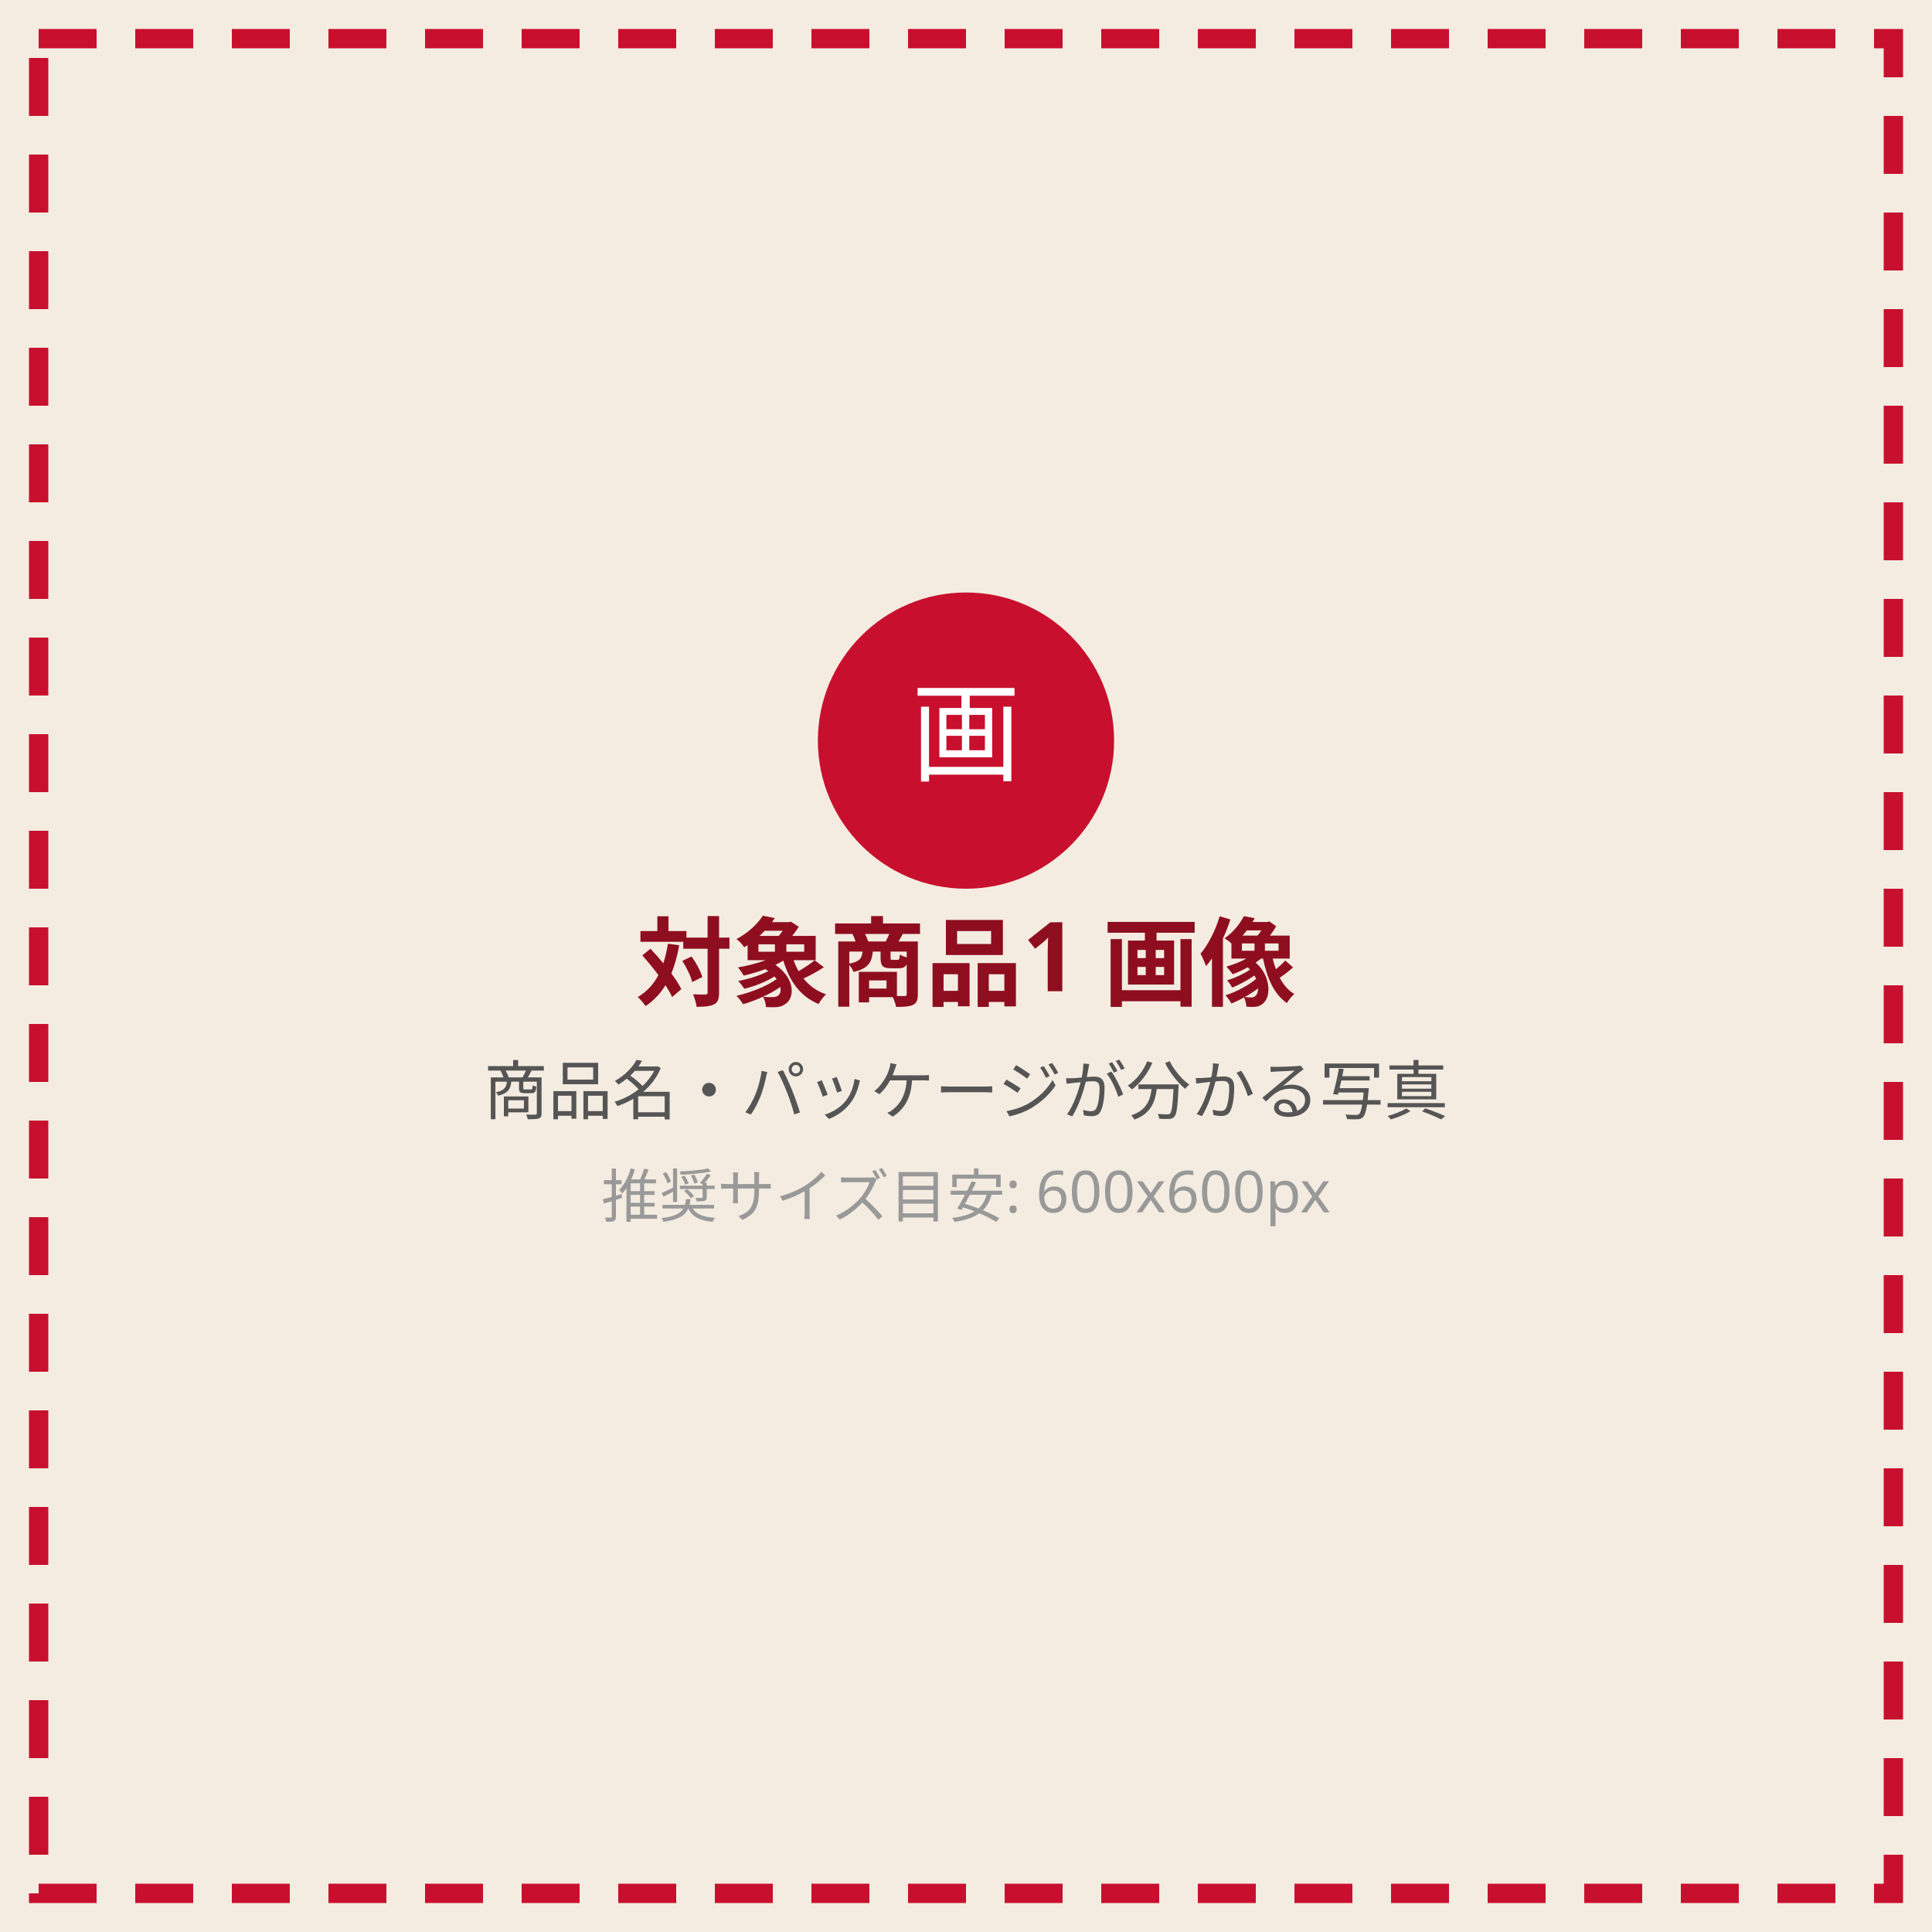
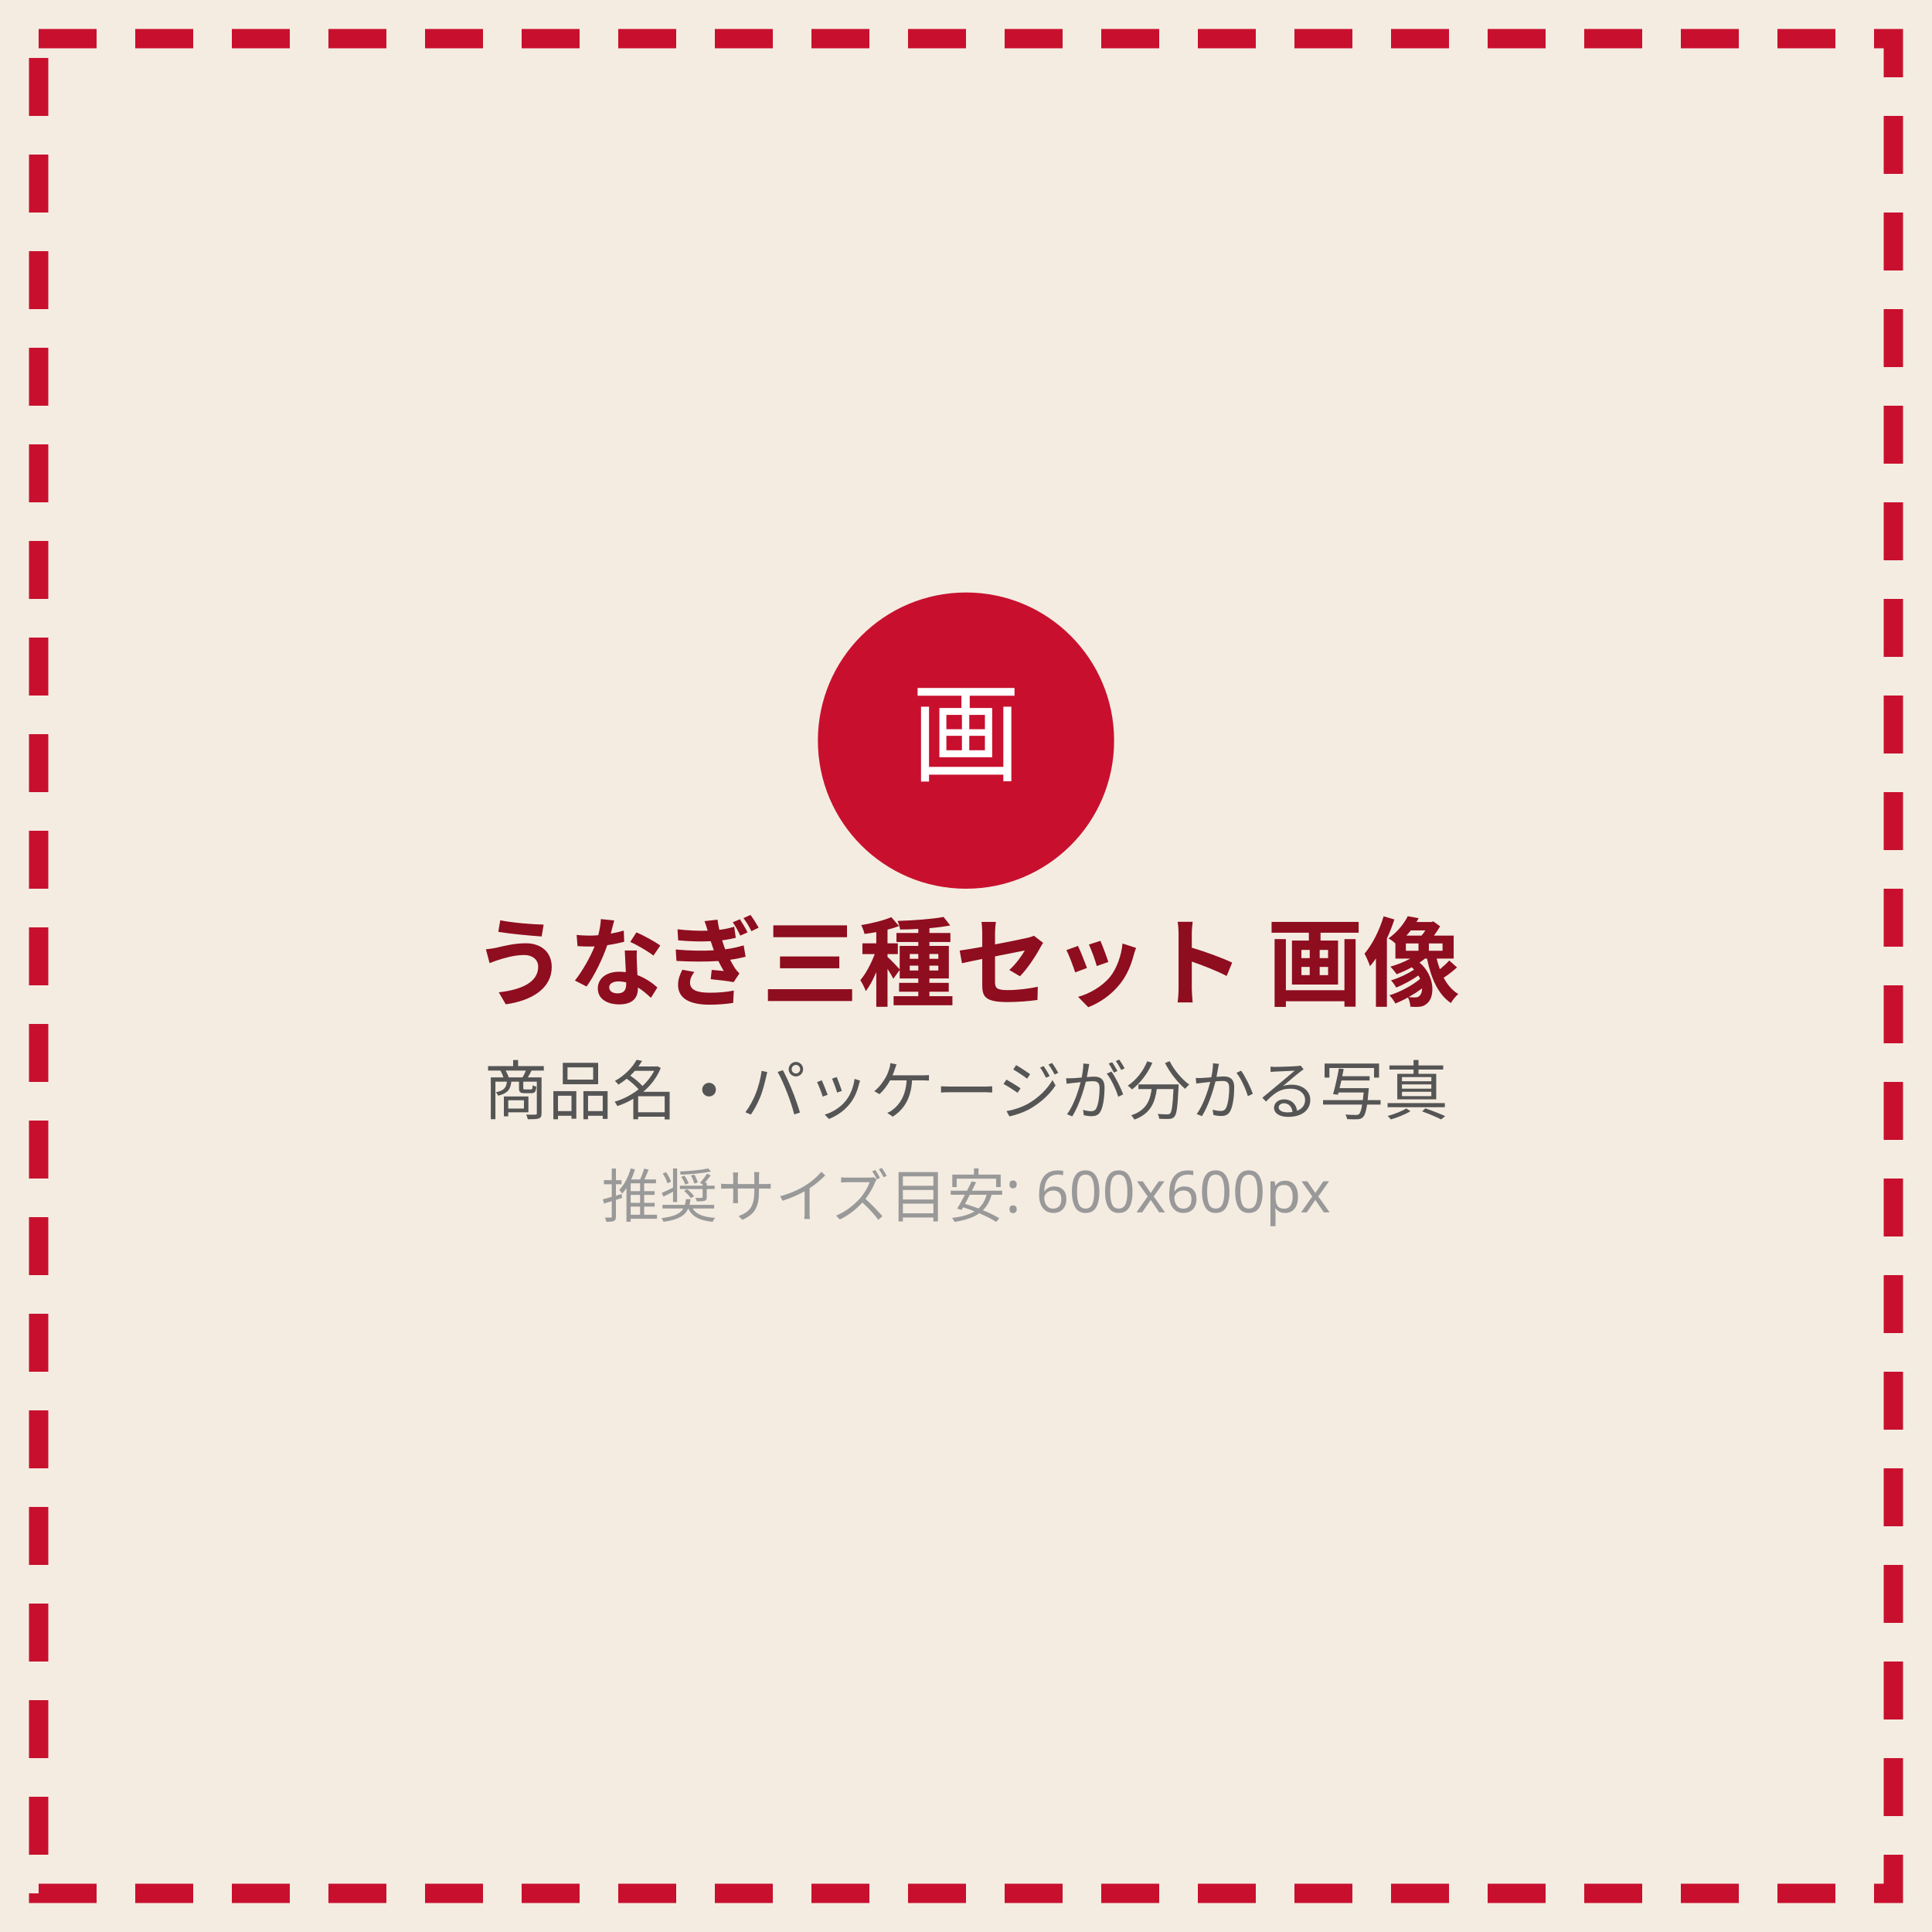
<svg xmlns="http://www.w3.org/2000/svg" width="600" height="600" viewBox="0 0 600 600">
  <rect width="600" height="600" fill="#f4ece1" />
  <rect x="12" y="12" width="576" height="576" fill="none" stroke="#c8102e" stroke-width="6" stroke-dasharray="18 12" />
  <circle cx="300" cy="230" r="46" fill="#c8102e" />
  <text x="50%" y="240" text-anchor="middle" font-family="sans-serif" font-size="34" fill="#fff">画</text>
-   <text x="50%" y="310" text-anchor="middle" font-family="sans-serif" font-size="30" font-weight="bold" fill="#8e0d1f">対象商品1 画像</text>
+   <text x="50%" y="310" text-anchor="middle" font-family="sans-serif" font-size="30" font-weight="bold" fill="#8e0d1f">うなぎ三種セット 画像</text>
  <text x="50%" y="346" text-anchor="middle" font-family="sans-serif" font-size="20" fill="#555">商品名・パッケージが分かる写真</text>
  <text x="50%" y="378" text-anchor="middle" font-family="sans-serif" font-size="18" fill="#999">推奨サイズ目安: 600x600px</text>
</svg>
